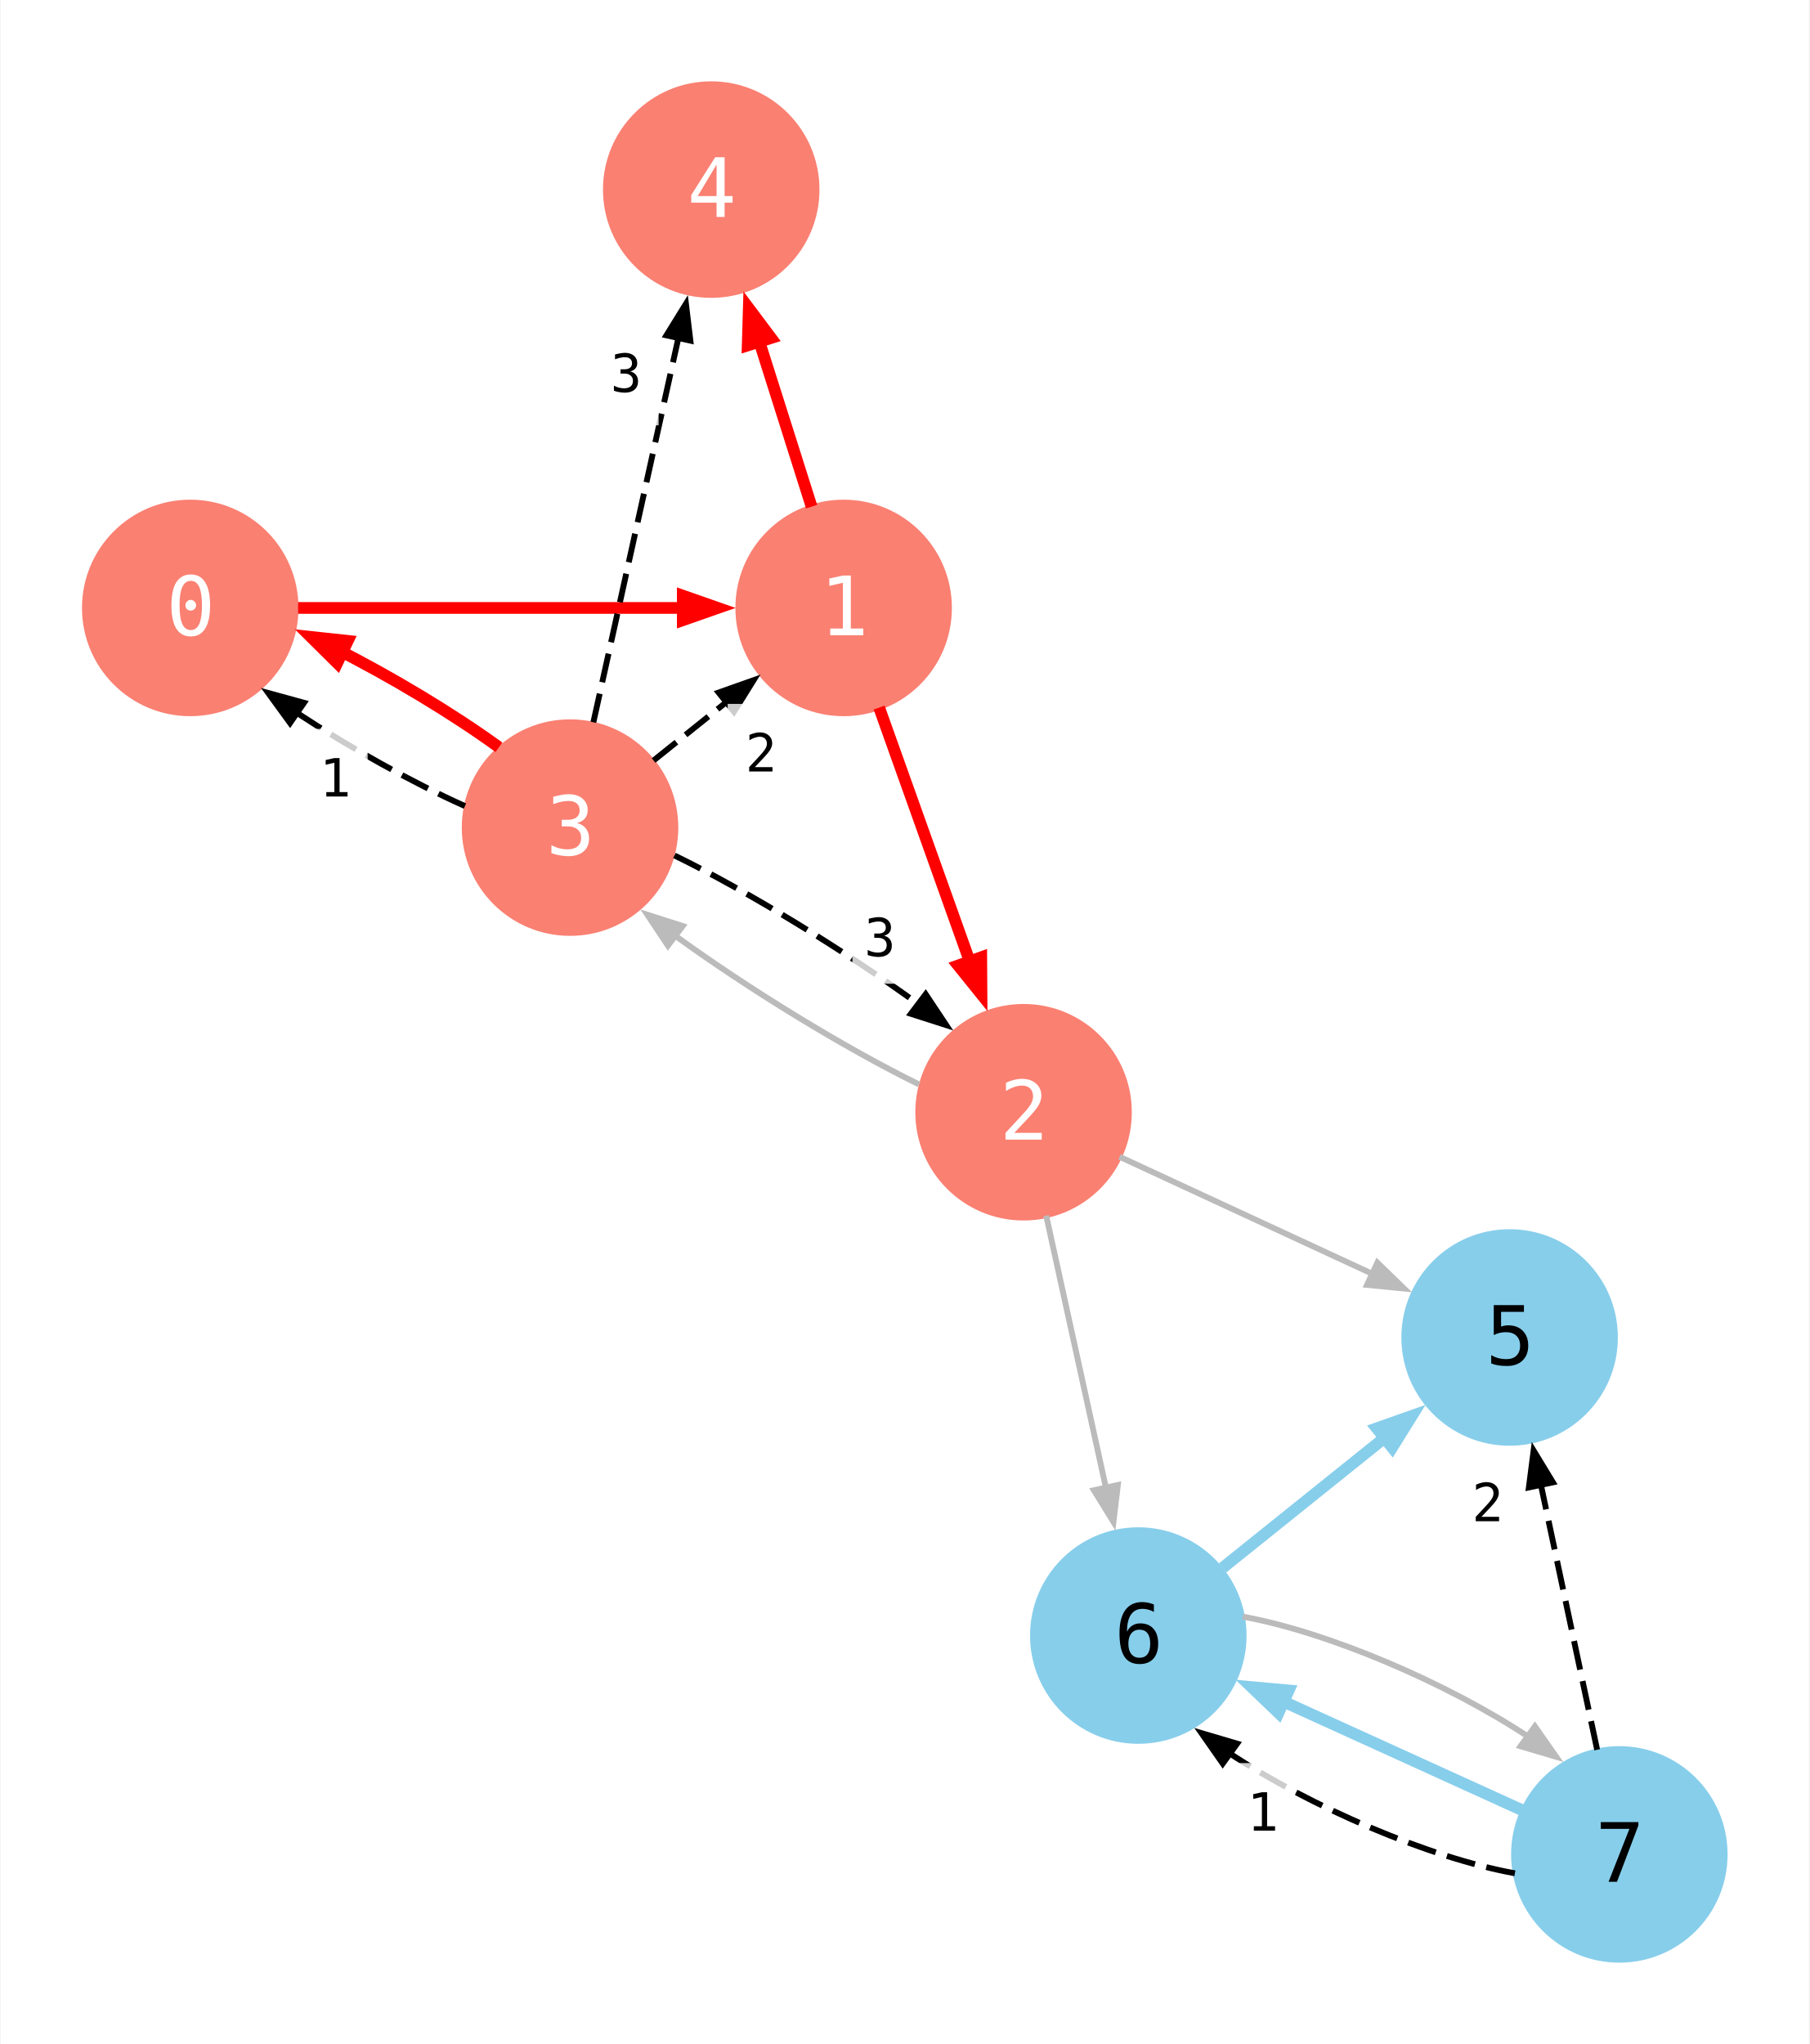
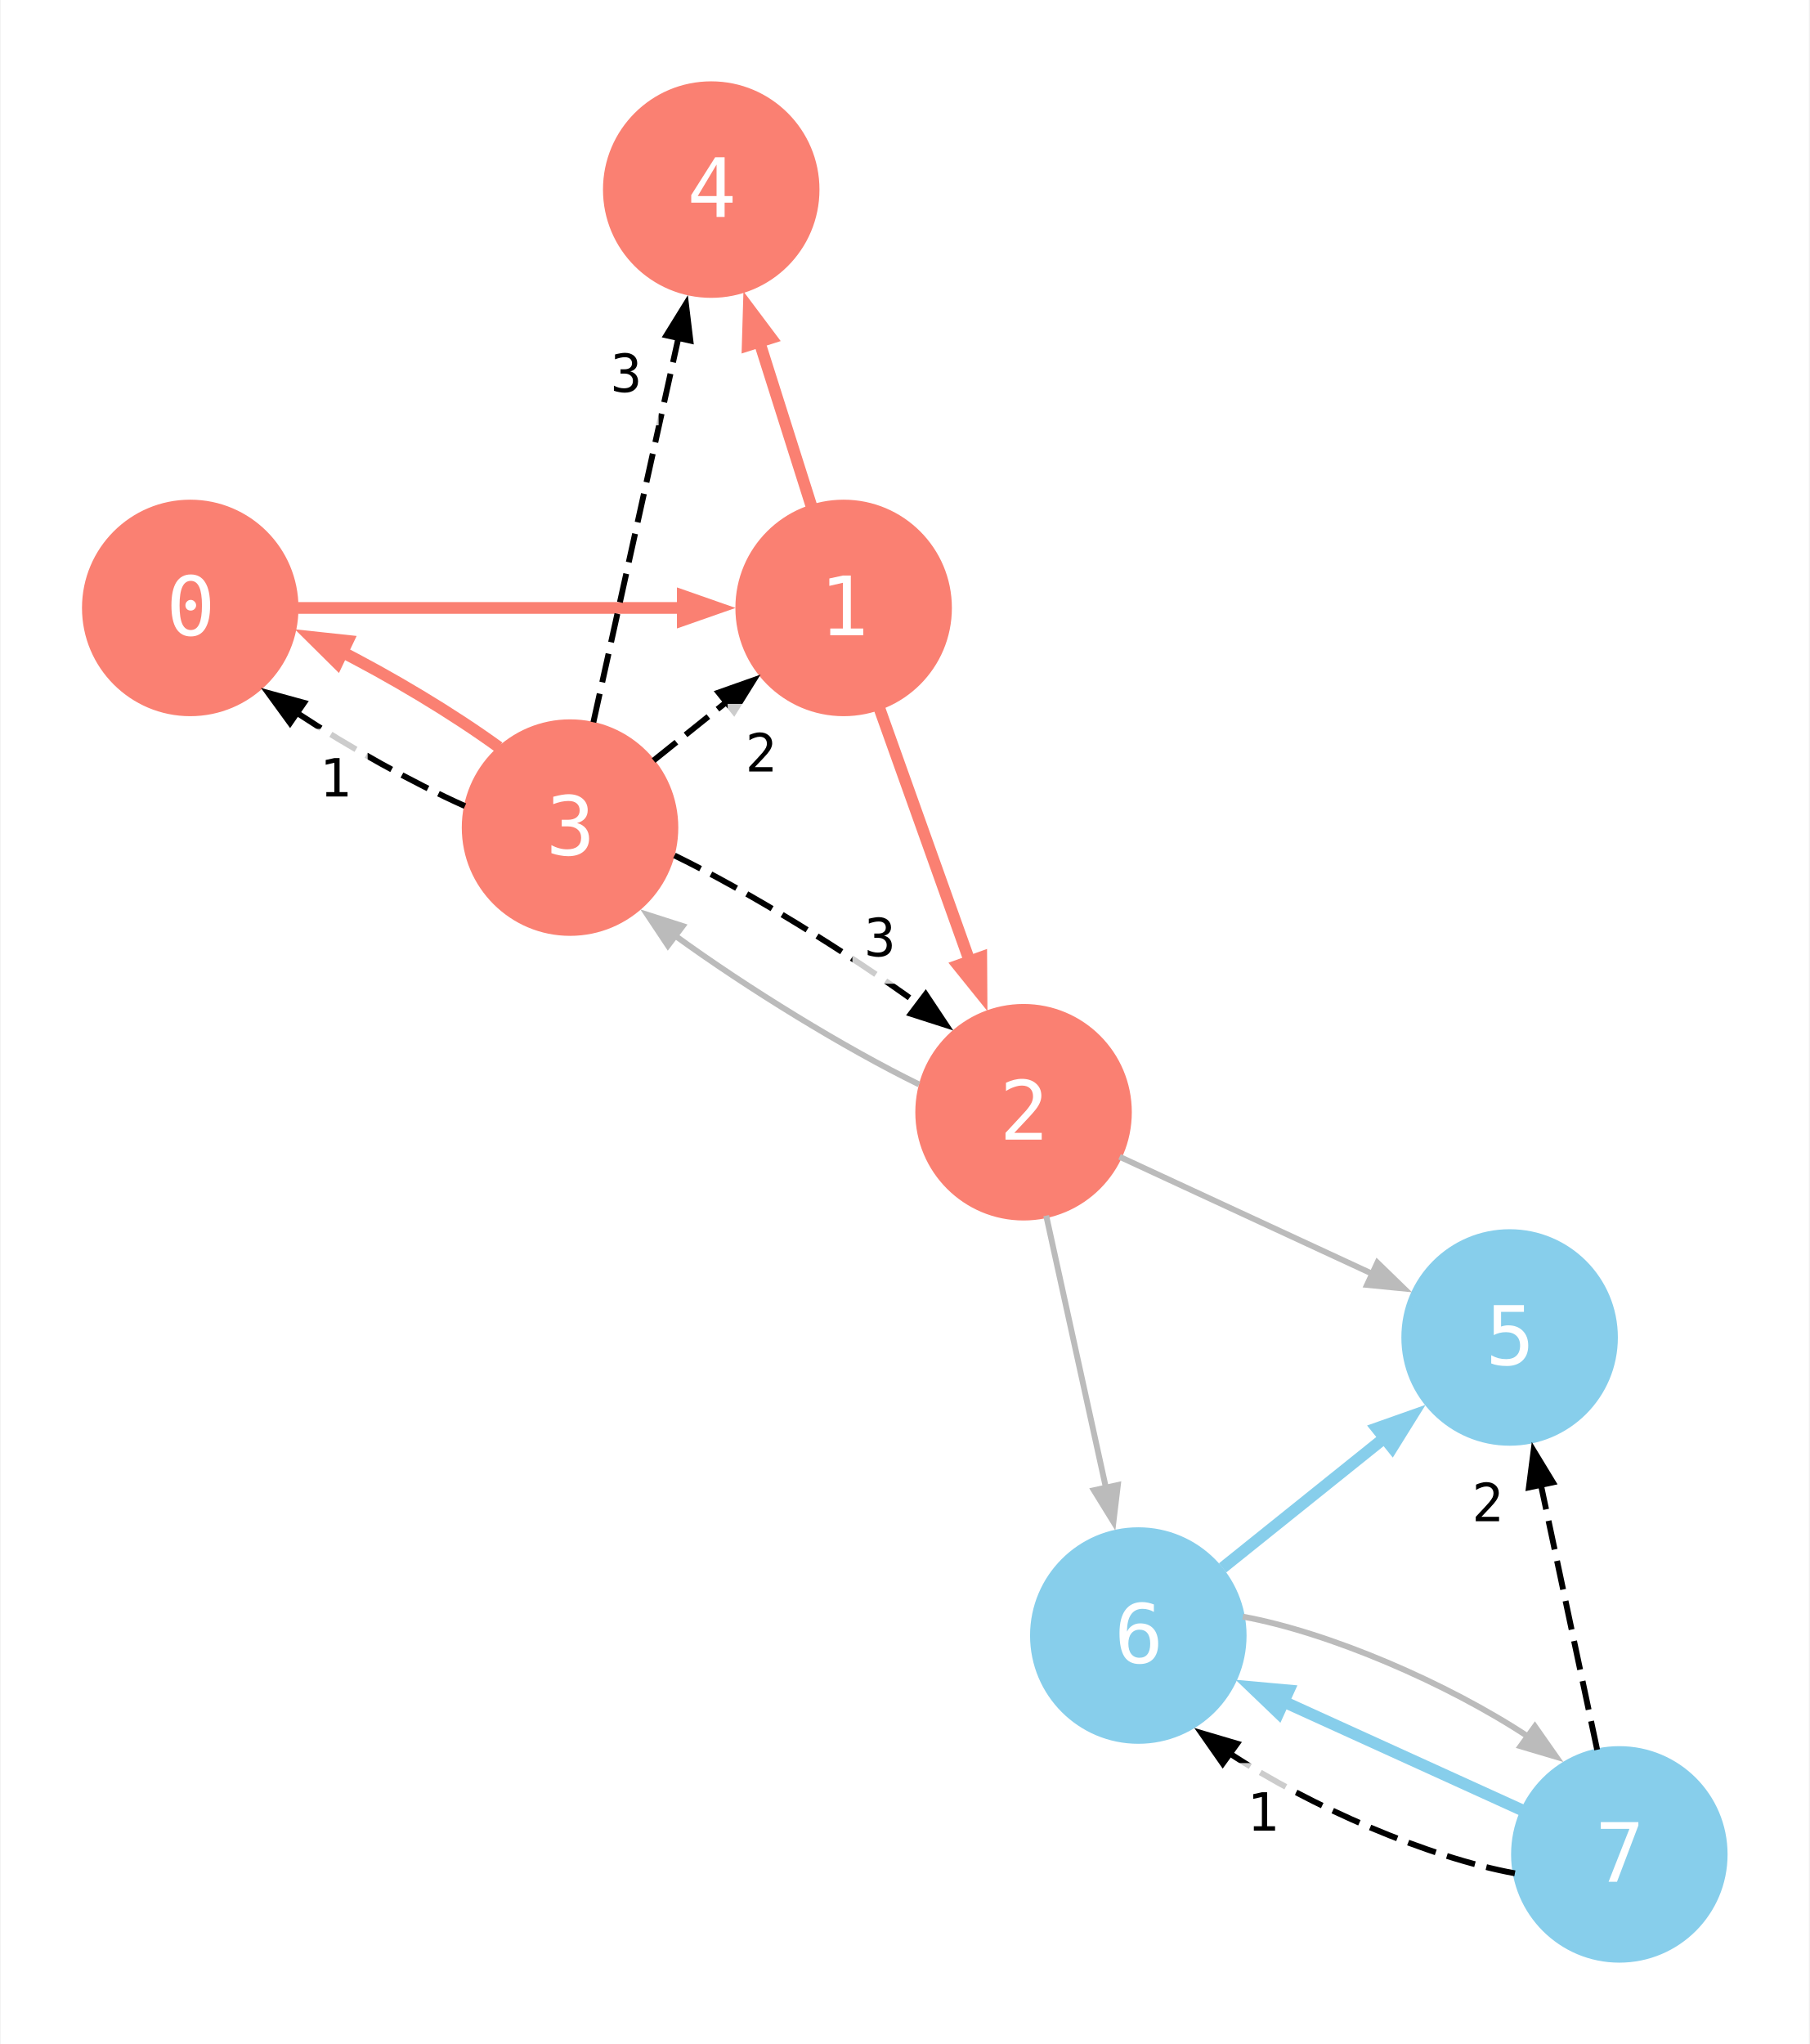
<svg xmlns="http://www.w3.org/2000/svg" width="309pt" height="349pt" viewBox="0.00 0.00 309.04 349.30">
  <g id="graph0" class="graph" transform="scale(1 1) rotate(0) translate(14.4 334.9)">
    <polygon fill="white" stroke="none" points="-14.4,14.4 -14.4,-334.9 294.64,-334.9 294.64,14.4 -14.4,14.4" />
    <g id="node1" class="node">
      <ellipse fill="salmon" stroke="salmon" cx="18" cy="-231.01" rx="18" ry="18" />
      <text text-anchor="start" x="13.88" y="-226.34" font-family="monospace" font-size="14.00" fill="white">0</text>
    </g>
    <g id="node2" class="node">
      <ellipse fill="salmon" stroke="salmon" cx="129.67" cy="-231.01" rx="18" ry="18" />
      <text text-anchor="start" x="125.54" y="-226.34" font-family="monospace" font-size="14.00" fill="white">1</text>
    </g>
    <g id="edge6" class="edge">
-       <path fill="none" stroke="red" stroke-width="2" d="M36.44,-231.01C54.79,-231.01 83.1,-231.01 103.72,-231.01" />
-       <polygon fill="red" stroke="red" stroke-width="2" points="102.18,-233.11 108.18,-231.01 102.18,-228.91 102.18,-233.11" />
+       <path fill="none" stroke="salmon" stroke-width="2" d="M36.44,-231.01C54.79,-231.01 83.1,-231.01 103.72,-231.01" />
+       <polygon fill="salmon" stroke="salmon" stroke-width="2" points="102.18,-233.11 108.18,-231.01 102.18,-228.91 102.18,-233.11" />
    </g>
    <g id="node3" class="node">
      <ellipse fill="salmon" stroke="salmon" cx="160.42" cy="-144.83" rx="18" ry="18" />
      <text text-anchor="start" x="156.29" y="-140.15" font-family="monospace" font-size="14.00" fill="white">2</text>
    </g>
    <g id="edge7" class="edge">
-       <path fill="none" stroke="red" stroke-width="2" d="M135.74,-213.98C140.35,-201.08 146.73,-183.19 151.85,-168.84" />
-       <polygon fill="red" stroke="red" stroke-width="2" points="153.19,-171.32 153.23,-164.96 149.24,-169.91 153.19,-171.32" />
+       <path fill="none" stroke="salmon" stroke-width="2" d="M135.74,-213.98C140.35,-201.08 146.73,-183.19 151.85,-168.84" />
+       <polygon fill="salmon" stroke="salmon" stroke-width="2" points="153.19,-171.32 153.23,-164.96 149.24,-169.91 153.19,-171.32" />
    </g>
    <g id="node5" class="node">
      <ellipse fill="salmon" stroke="salmon" cx="107.04" cy="-302.5" rx="18" ry="18" />
      <text text-anchor="start" x="102.92" y="-297.83" font-family="monospace" font-size="14.00" fill="white">4</text>
    </g>
    <g id="edge8" class="edge">
-       <path fill="none" stroke="red" stroke-width="2" d="M124.19,-248.32C121.38,-257.21 117.9,-268.2 114.81,-277.95" />
-       <polygon fill="red" stroke="red" stroke-width="2" points="113.27,-275.87 113.46,-282.22 117.27,-277.14 113.27,-275.87" />
+       <path fill="none" stroke="salmon" stroke-width="2" d="M124.19,-248.32C121.38,-257.21 117.9,-268.2 114.81,-277.95" />
+       <polygon fill="salmon" stroke="salmon" stroke-width="2" points="113.27,-275.87 113.46,-282.22 117.27,-277.14 113.27,-275.87" />
    </g>
    <g id="node4" class="node">
      <ellipse fill="salmon" stroke="salmon" cx="82.91" cy="-193.47" rx="18" ry="18" />
      <text text-anchor="start" x="78.79" y="-188.79" font-family="monospace" font-size="14.00" fill="white">3</text>
    </g>
    <g id="edge9" class="edge">
      <path fill="none" stroke="#bbbbbb" d="M142.57,-149.58C129.99,-155.73 113.28,-165.97 100.71,-175.12" />
      <polygon fill="#bbbbbb" stroke="#bbbbbb" points="99.64,-173.3 96.12,-178.59 102.17,-176.65 99.64,-173.3" />
    </g>
    <g id="node6" class="node">
      <ellipse fill="skyblue" stroke="skyblue" cx="243.49" cy="-106.34" rx="18" ry="18" />
-       <text text-anchor="start" x="239.36" y="-101.67" font-family="monospace" font-size="14.00">5</text>
+       <text text-anchor="start" x="239.36" y="-101.67" font-family="monospace" font-size="14.00" fill="white">5</text>
    </g>
    <g id="edge10" class="edge">
      <path fill="none" stroke="#bbbbbb" d="M176.83,-137.22C189.26,-131.46 206.51,-123.47 220.34,-117.07" />
      <polygon fill="#bbbbbb" stroke="#bbbbbb" points="220.89,-119.13 225.45,-114.7 219.12,-115.32 220.89,-119.13" />
    </g>
    <g id="node7" class="node">
      <ellipse fill="skyblue" stroke="skyblue" cx="180.03" cy="-55.4" rx="18" ry="18" />
-       <text text-anchor="start" x="175.91" y="-50.73" font-family="monospace" font-size="14.00">6</text>
+       <text text-anchor="start" x="175.91" y="-50.73" font-family="monospace" font-size="14.00" fill="white">6</text>
    </g>
    <g id="edge11" class="edge">
      <path fill="none" stroke="#bbbbbb" d="M164.29,-127.16C167.23,-113.77 171.3,-95.21 174.57,-80.32" />
      <polygon fill="#bbbbbb" stroke="#bbbbbb" points="176.54,-81.13 175.78,-74.82 172.44,-80.23 176.54,-81.13" />
    </g>
    <g id="edge1" class="edge">
      <path fill="none" stroke="black" stroke-dasharray="5,2" d="M64.95,-197.15C56,-201.15 45.24,-207.15 36.25,-213.07" />
      <polygon fill="black" stroke="black" points="35.06,-211.34 31.32,-216.48 37.45,-214.8 35.06,-211.34" />
      <polygon fill="#ffffff" fill-opacity="0.8" stroke="none" points="37.07,-193.09 37.07,-210.34 48.32,-210.34 48.32,-193.09 37.07,-193.09" />
      <text text-anchor="start" x="40.07" y="-198.79" font-family="monospace" font-size="9.00">1</text>
    </g>
    <g id="edge2" class="edge">
-       <path fill="none" stroke="red" stroke-width="2" d="M70.76,-207.2C62.83,-212.96 52.27,-219.3 42.65,-224.14" />
-       <polygon fill="red" stroke="red" stroke-width="2" points="43.12,-221.59 38.61,-226.06 44.93,-225.38 43.12,-221.59" />
+       <path fill="none" stroke="salmon" stroke-width="2" d="M70.76,-207.2C62.83,-212.96 52.27,-219.3 42.65,-224.14" />
+       <polygon fill="salmon" stroke="salmon" stroke-width="2" points="43.12,-221.59 38.61,-226.06 44.93,-225.38 43.12,-221.59" />
    </g>
    <g id="edge3" class="edge">
      <path fill="none" stroke="black" stroke-dasharray="5,2" d="M97.19,-204.94C101.18,-208.14 105.59,-211.68 109.84,-215.09" />
      <polygon fill="black" stroke="black" points="108.3,-216.55 114.29,-218.67 110.93,-213.27 108.3,-216.55" />
      <polygon fill="#ffffff" fill-opacity="0.8" stroke="none" points="109.85,-197.36 109.85,-214.61 121.1,-214.61 121.1,-197.36 109.85,-197.36" />
      <text text-anchor="start" x="112.85" y="-203.06" font-family="monospace" font-size="9.00">2</text>
    </g>
    <g id="edge5" class="edge">
      <path fill="none" stroke="black" stroke-dasharray="5,2" d="M100.76,-188.71C113.34,-182.57 130.05,-172.32 142.62,-163.17" />
      <polygon fill="black" stroke="black" points="143.69,-165 147.21,-159.71 141.16,-161.65 143.69,-165" />
      <polygon fill="#ffffff" fill-opacity="0.8" stroke="none" points="131.17,-166.79 131.17,-182.04 140.42,-182.04 140.42,-166.79 131.17,-166.79" />
      <text text-anchor="start" x="133.17" y="-171.49" font-family="monospace" font-size="9.00">3</text>
    </g>
    <g id="edge4" class="edge">
      <path fill="none" stroke="black" stroke-dasharray="5,2" d="M86.9,-211.47C90.86,-229.39 96.98,-257.04 101.43,-277.16" />
      <polygon fill="black" stroke="black" points="99.38,-277.59 102.72,-282.99 103.48,-276.68 99.38,-277.59" />
      <polygon fill="#ffffff" fill-opacity="0.8" stroke="none" points="86.8,-262.22 86.8,-279.47 98.05,-279.47 98.05,-262.22 86.8,-262.22" />
      <text text-anchor="start" x="89.8" y="-267.92" font-family="monospace" font-size="9.00">3</text>
    </g>
    <g id="edge12" class="edge">
      <path fill="none" stroke="skyblue" stroke-width="2" d="M194.43,-66.96C203.03,-73.87 214.08,-82.74 223.52,-90.31" />
      <polygon fill="skyblue" stroke="skyblue" stroke-width="2" points="220.79,-90.82 226.78,-92.94 223.42,-87.54 220.79,-90.82" />
    </g>
    <g id="node8" class="node">
      <ellipse fill="skyblue" stroke="skyblue" cx="262.24" cy="-18" rx="18" ry="18" />
-       <text text-anchor="start" x="258.12" y="-13.32" font-family="monospace" font-size="14.00">7</text>
+       <text text-anchor="start" x="258.12" y="-13.32" font-family="monospace" font-size="14.00" fill="white">7</text>
    </g>
    <g id="edge13" class="edge">
      <path fill="none" stroke="#bbbbbb" d="M197.89,-58.63C212.53,-55.97 232.8,-47.3 246.76,-38.06" />
      <polygon fill="#bbbbbb" stroke="#bbbbbb" points="247.81,-39.88 251.46,-34.67 245.36,-36.48 247.81,-39.88" />
    </g>
    <g id="edge14" class="edge">
      <path fill="none" stroke="black" stroke-dasharray="5,2" d="M258.45,-35.88C255.67,-48.93 251.88,-66.8 248.81,-81.28" />
      <polygon fill="black" stroke="black" points="246.78,-80.71 247.59,-87.01 250.89,-81.58 246.78,-80.71" />
      <polygon fill="#ffffff" fill-opacity="0.8" stroke="none" points="234.03,-69.24 234.03,-86.49 245.28,-86.49 245.28,-69.24 234.03,-69.24" />
      <text text-anchor="start" x="237.03" y="-74.94" font-family="monospace" font-size="9.00">2</text>
    </g>
    <g id="edge15" class="edge">
      <path fill="none" stroke="black" stroke-dasharray="5,2" d="M244.39,-14.77C229.75,-17.43 209.48,-26.1 195.52,-35.35" />
      <polygon fill="black" stroke="black" points="194.46,-33.52 190.82,-38.73 196.92,-36.93 194.46,-33.52" />
      <polygon fill="#ffffff" fill-opacity="0.8" stroke="none" points="195.59,-16.36 195.59,-33.61 206.84,-33.61 206.84,-16.36 195.59,-16.36" />
      <text text-anchor="start" x="198.59" y="-22.06" font-family="monospace" font-size="9.00">1</text>
    </g>
    <g id="edge16" class="edge">
      <path fill="none" stroke="skyblue" stroke-width="2" d="M245.61,-25.57C233.46,-31.09 216.83,-38.66 203.36,-44.79" />
      <polygon fill="skyblue" stroke="skyblue" stroke-width="2" points="203.99,-42.19 199.4,-46.59 205.73,-46.02 203.99,-42.19" />
    </g>
  </g>
</svg>
